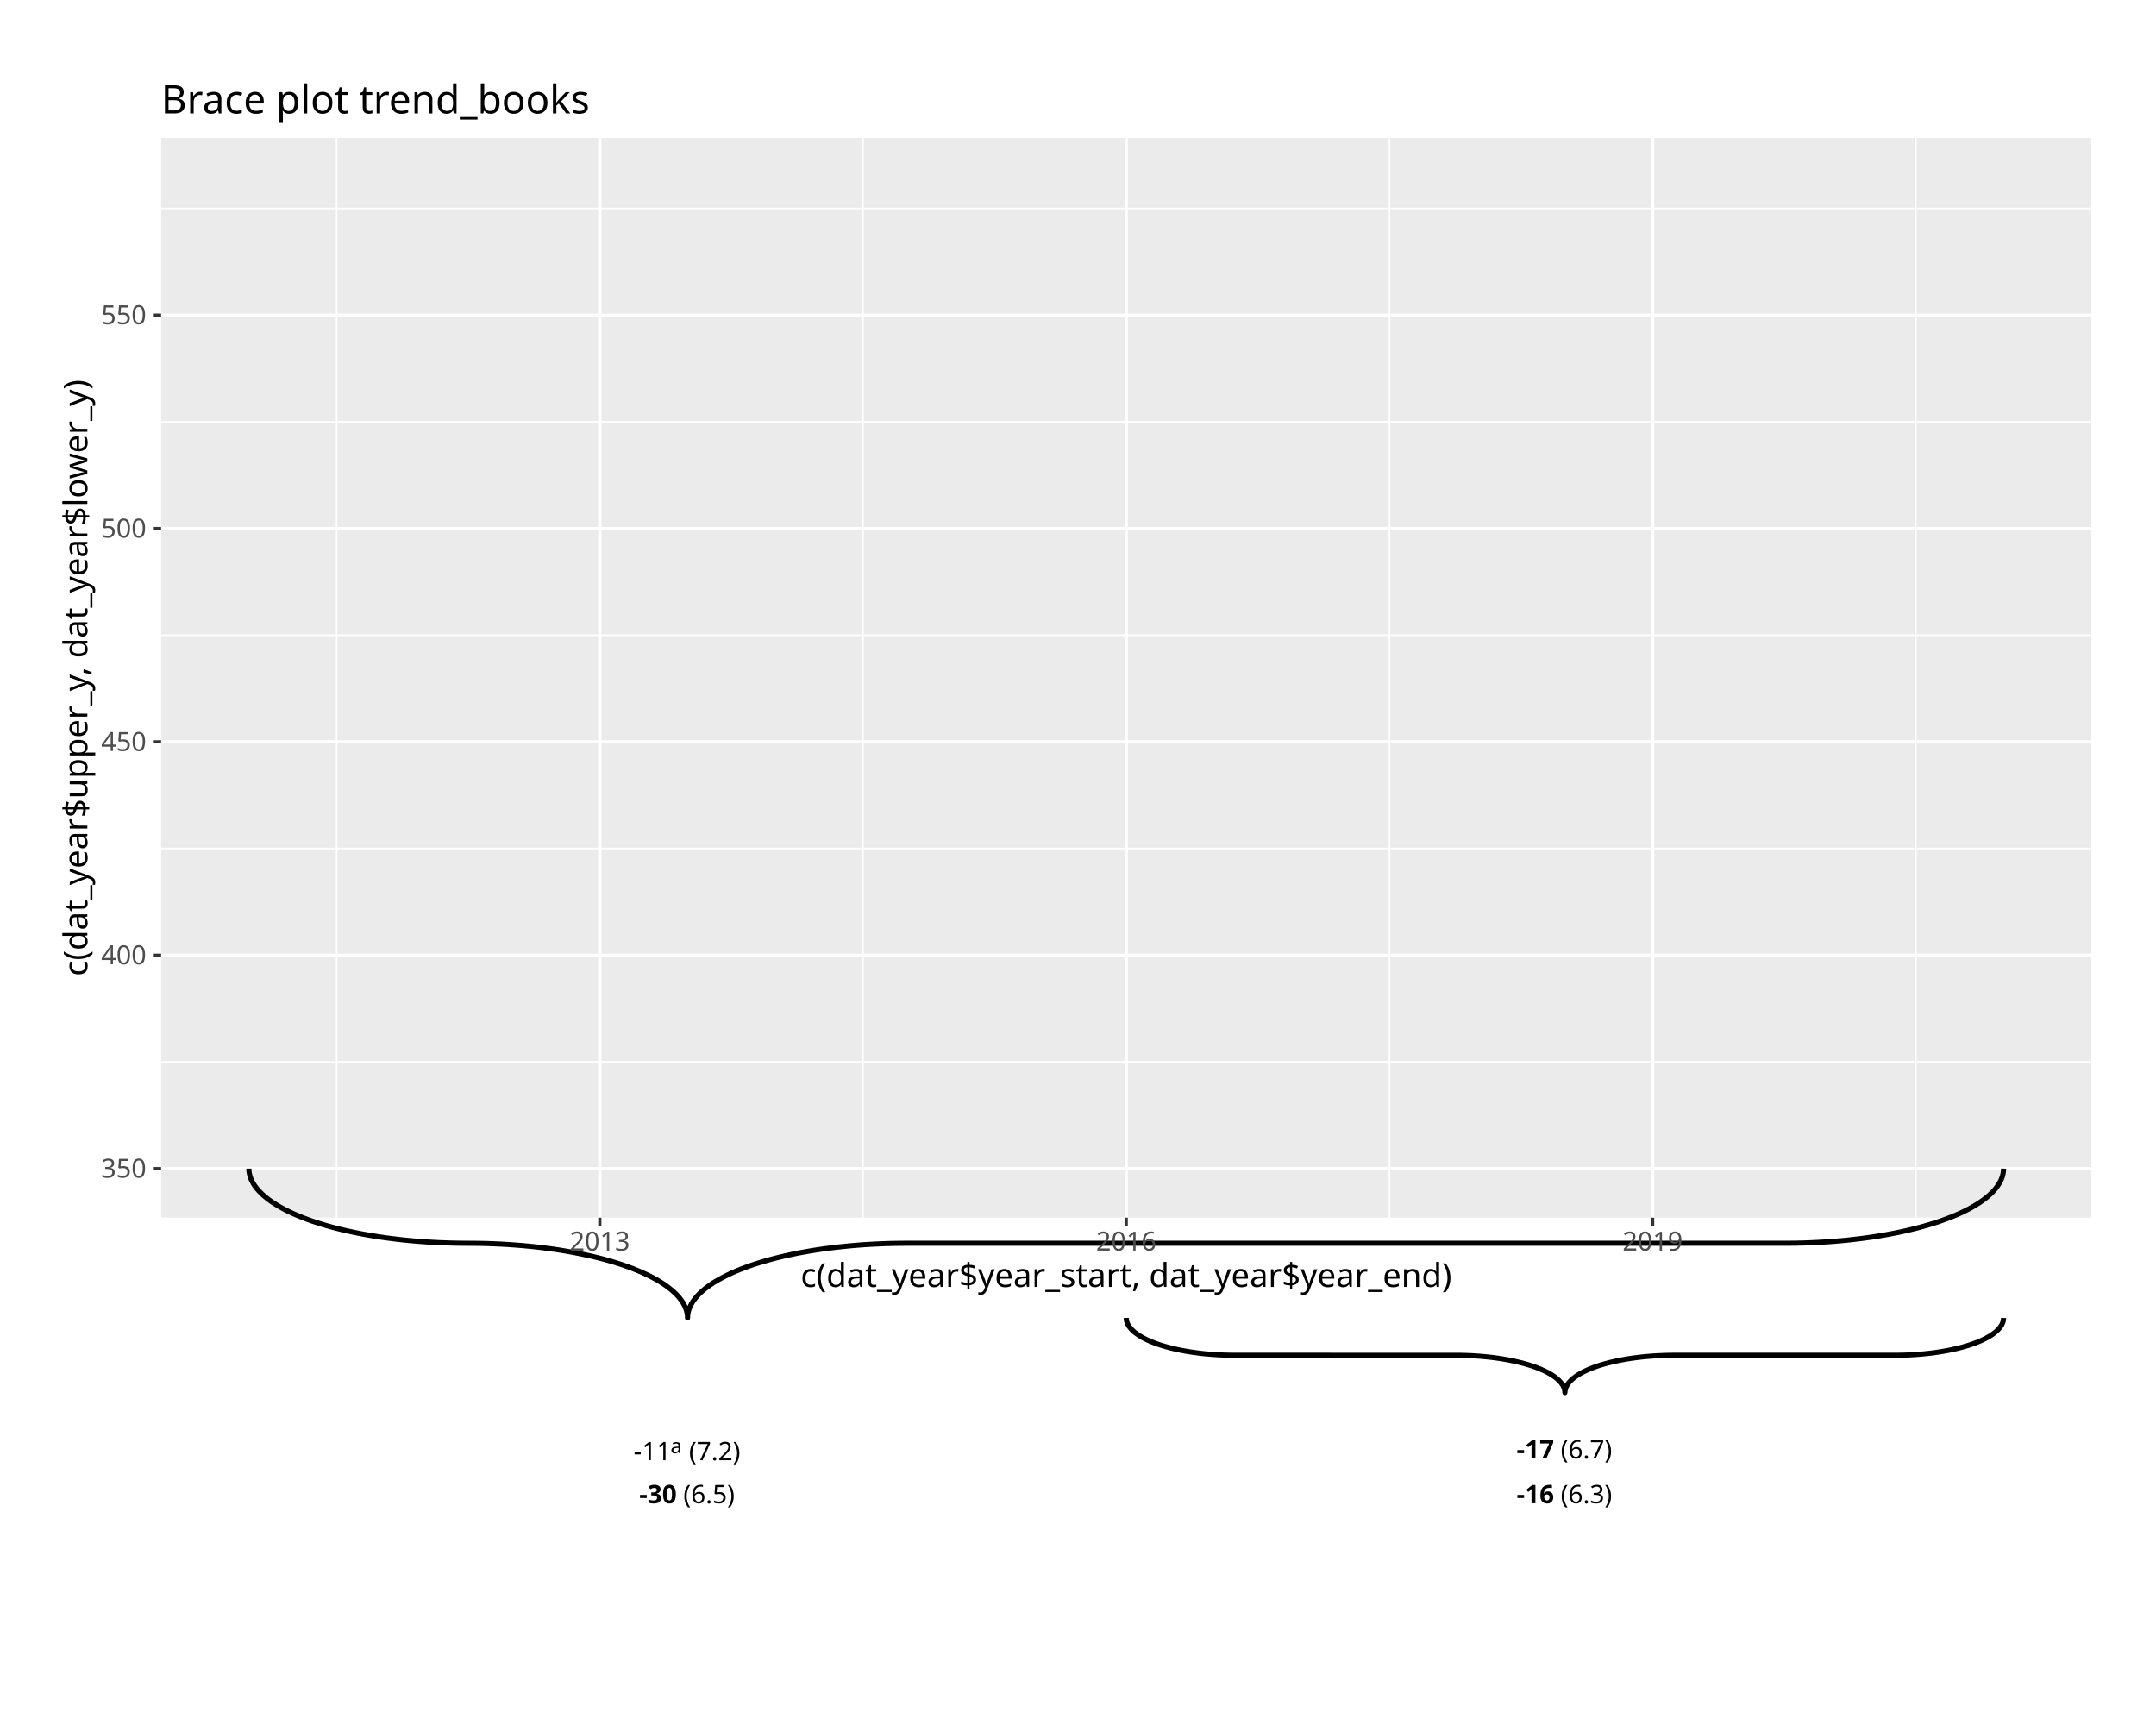
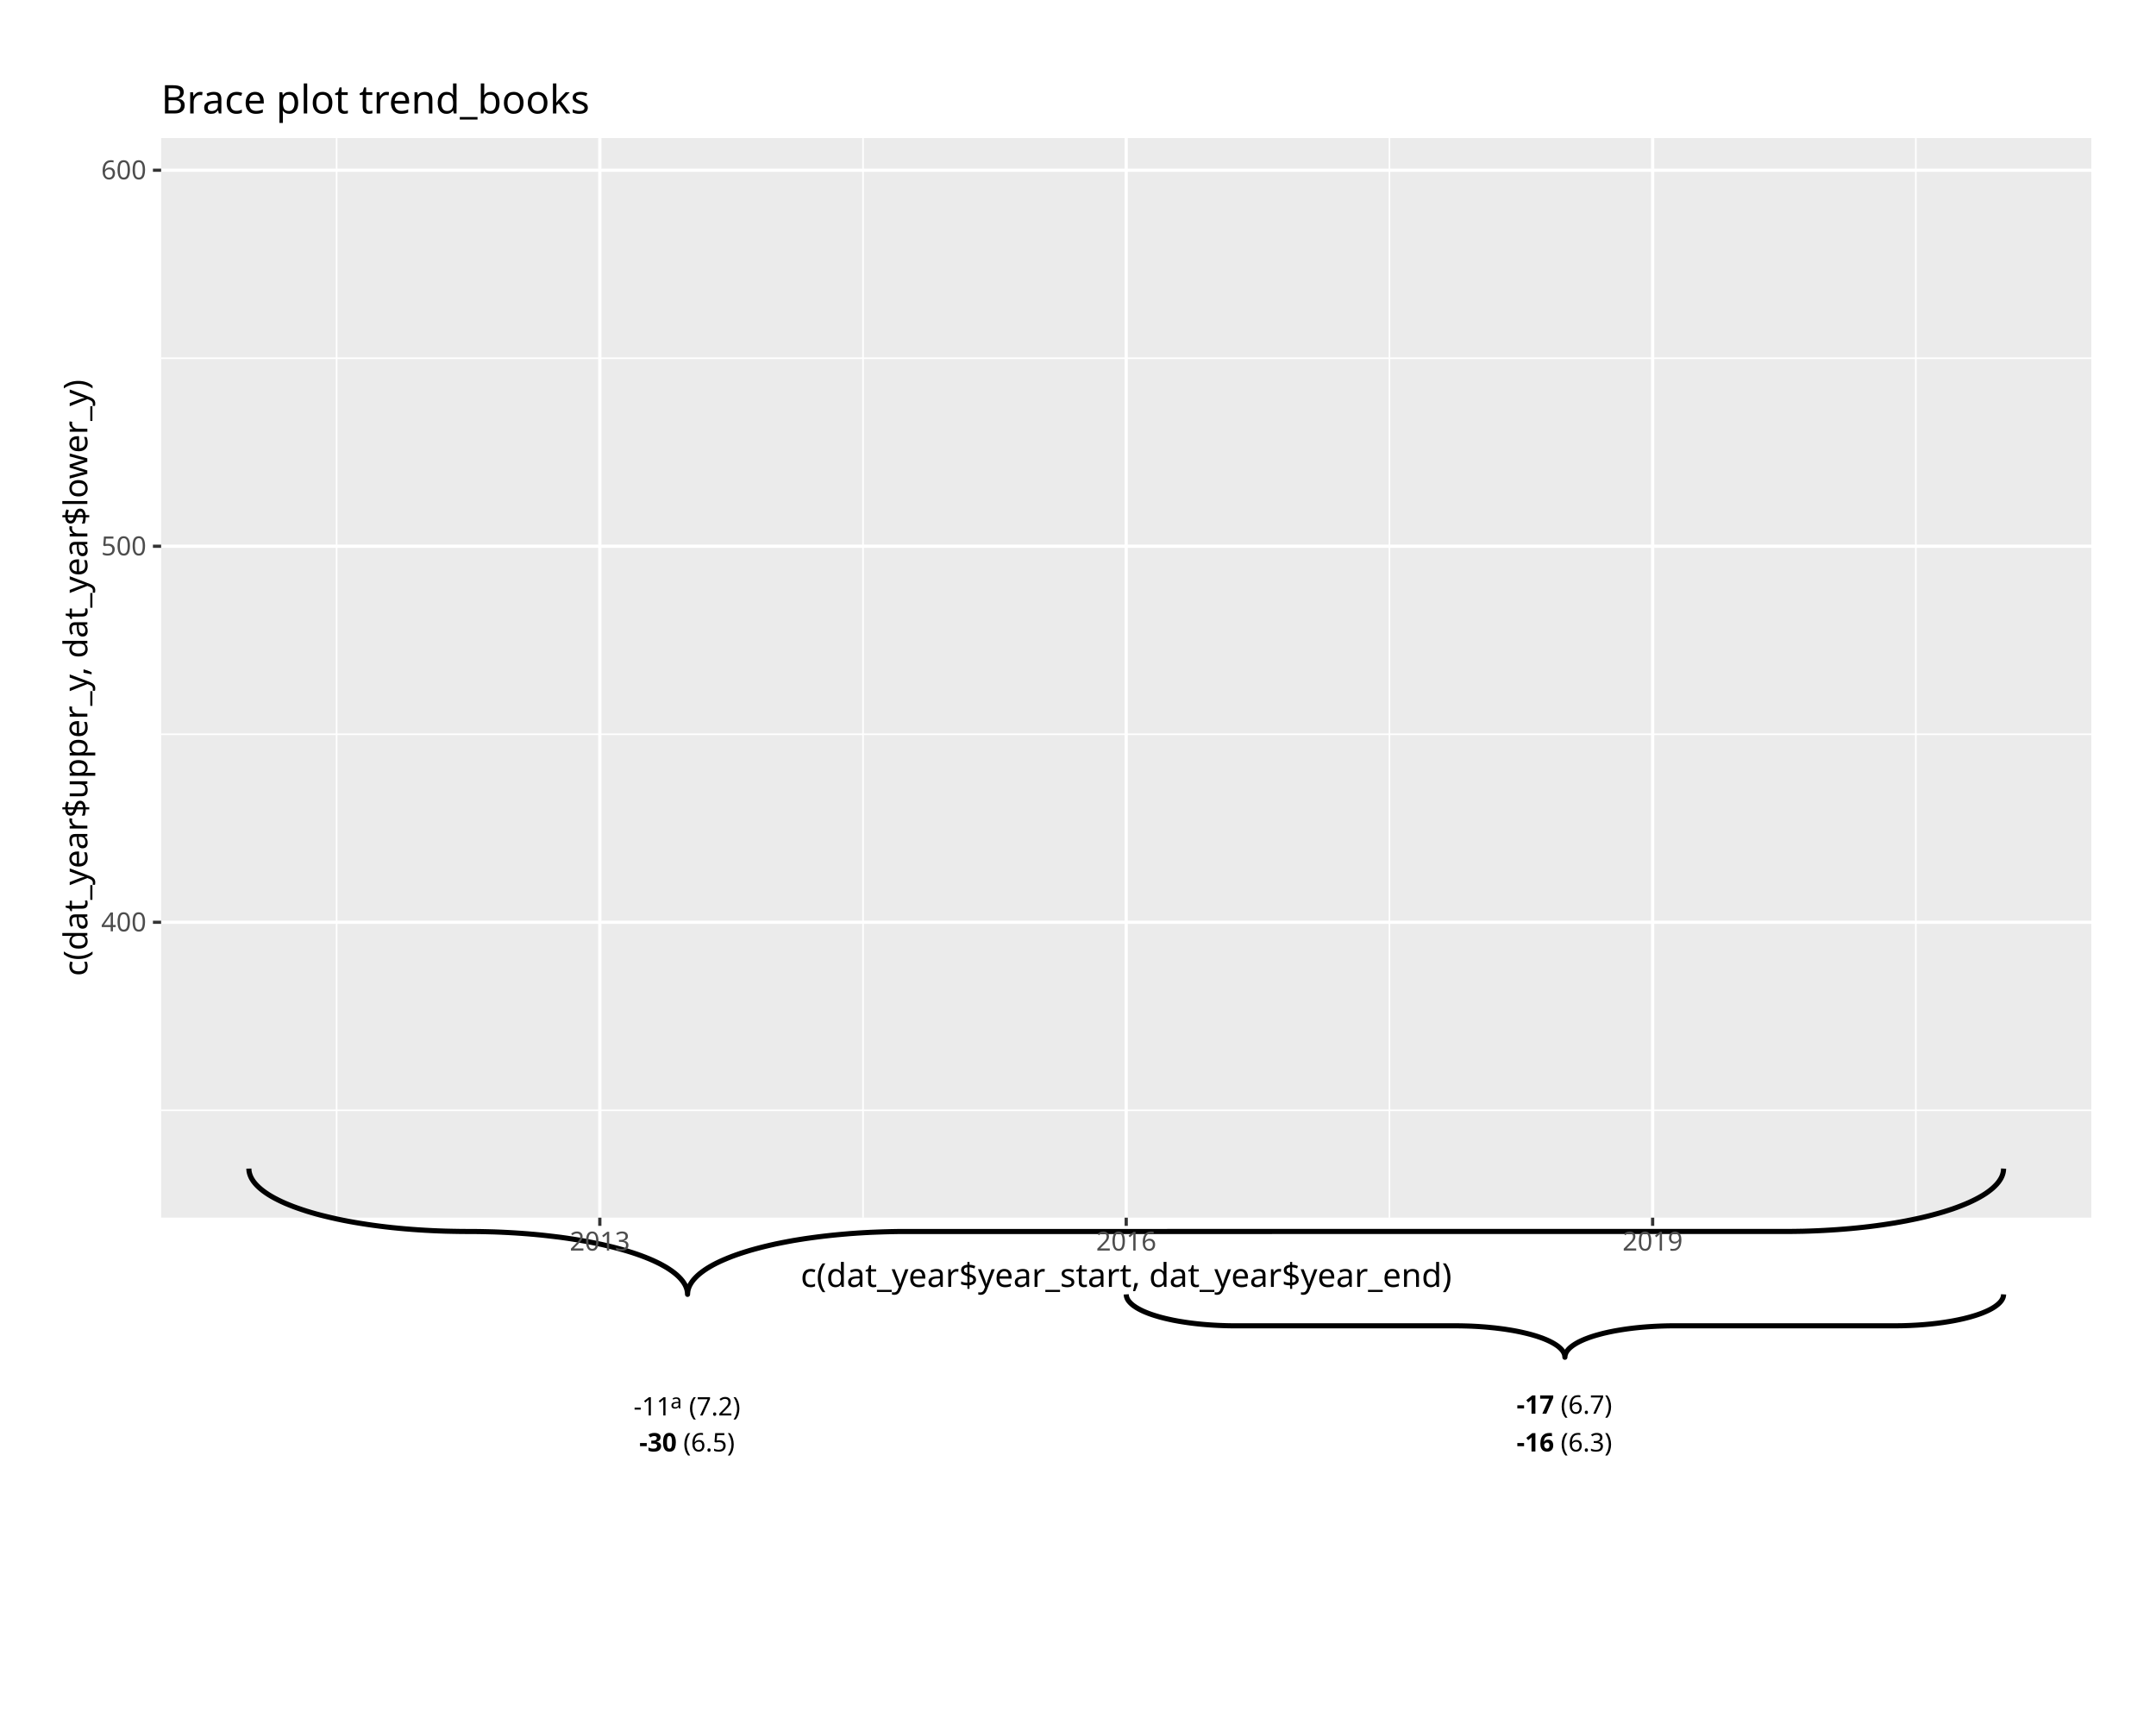
<svg xmlns="http://www.w3.org/2000/svg" class="svglite" data-engine-version="2.0" width="720.00pt" height="576.00pt" viewBox="0 0 720.00 576.00">
  <defs>
    <style type="text/css">
    .svglite line, .svglite polyline, .svglite polygon, .svglite path, .svglite rect, .svglite circle {
      fill: none;
      stroke: #000000;
      stroke-linecap: round;
      stroke-linejoin: round;
      stroke-miterlimit: 10.00;
    }
  </style>
  </defs>
  <rect width="100%" height="100%" style="stroke: none; fill: #FFFFFF;" />
  <defs>
    <clipPath id="cpMC4wMHw3MjAuMDB8MC4wMHw1NzYuMDA=">
      <rect x="0.00" y="0.00" width="720.00" height="576.00" />
    </clipPath>
  </defs>
  <g clip-path="url(#cpMC4wMHw3MjAuMDB8MC4wMHw1NzYuMDA=)">
    <rect x="-0" y="0.00" width="720.00" height="576.00" style="stroke-width: 1.07; stroke: #FFFFFF; fill: #FFFFFF;" />
    <rect x="53.81" y="46.10" width="644.59" height="360.49" style="stroke-width: 1.07; stroke: none; fill: #EBEBEB;" />
-     <polyline points="53.81,354.58 698.40,354.58 " style="stroke-width: 0.53; stroke: #FFFFFF; stroke-linecap: butt;" />
-     <polyline points="53.81,283.34 698.40,283.34 " style="stroke-width: 0.53; stroke: #FFFFFF; stroke-linecap: butt;" />
-     <polyline points="53.81,212.10 698.40,212.10 " style="stroke-width: 0.53; stroke: #FFFFFF; stroke-linecap: butt;" />
-     <polyline points="53.81,140.86 698.40,140.86 " style="stroke-width: 0.53; stroke: #FFFFFF; stroke-linecap: butt;" />
-     <polyline points="53.81,69.61 698.40,69.61 " style="stroke-width: 0.53; stroke: #FFFFFF; stroke-linecap: butt;" />
+     <polyline points="53.81,370.74 698.40,370.74 " style="stroke-width: 0.53; stroke: #FFFFFF; stroke-linecap: butt;" />
+     <polyline points="53.81,245.18 698.40,245.18 " style="stroke-width: 0.53; stroke: #FFFFFF; stroke-linecap: butt;" />
+     <polyline points="53.81,119.62 698.40,119.62 " style="stroke-width: 0.53; stroke: #FFFFFF; stroke-linecap: butt;" />
    <polyline points="112.41,406.59 112.41,46.10 " style="stroke-width: 0.53; stroke: #FFFFFF; stroke-linecap: butt;" />
    <polyline points="288.21,406.59 288.21,46.10 " style="stroke-width: 0.53; stroke: #FFFFFF; stroke-linecap: butt;" />
    <polyline points="464.00,406.59 464.00,46.10 " style="stroke-width: 0.53; stroke: #FFFFFF; stroke-linecap: butt;" />
    <polyline points="639.80,406.59 639.80,46.10 " style="stroke-width: 0.53; stroke: #FFFFFF; stroke-linecap: butt;" />
-     <polyline points="53.81,390.21 698.40,390.21 " style="stroke-width: 1.07; stroke: #FFFFFF; stroke-linecap: butt;" />
-     <polyline points="53.81,318.96 698.40,318.96 " style="stroke-width: 1.07; stroke: #FFFFFF; stroke-linecap: butt;" />
-     <polyline points="53.81,247.72 698.40,247.72 " style="stroke-width: 1.07; stroke: #FFFFFF; stroke-linecap: butt;" />
-     <polyline points="53.81,176.48 698.40,176.48 " style="stroke-width: 1.07; stroke: #FFFFFF; stroke-linecap: butt;" />
-     <polyline points="53.81,105.24 698.40,105.24 " style="stroke-width: 1.07; stroke: #FFFFFF; stroke-linecap: butt;" />
+     <polyline points="53.81,307.96 698.40,307.96 " style="stroke-width: 1.07; stroke: #FFFFFF; stroke-linecap: butt;" />
+     <polyline points="53.81,182.40 698.40,182.40 " style="stroke-width: 1.07; stroke: #FFFFFF; stroke-linecap: butt;" />
+     <polyline points="53.81,56.84 698.40,56.84 " style="stroke-width: 1.07; stroke: #FFFFFF; stroke-linecap: butt;" />
    <polyline points="200.31,406.59 200.31,46.10 " style="stroke-width: 1.07; stroke: #FFFFFF; stroke-linecap: butt;" />
    <polyline points="376.10,406.59 376.10,46.10 " style="stroke-width: 1.07; stroke: #FFFFFF; stroke-linecap: butt;" />
    <polyline points="551.90,406.59 551.90,46.10 " style="stroke-width: 1.07; stroke: #FFFFFF; stroke-linecap: butt;" />
-     <polyline points="83.11,390.21 83.12,390.60 83.19,391.39 83.34,392.17 83.56,392.96 83.85,393.74 84.21,394.51 84.65,395.29 85.15,396.06 85.73,396.82 86.38,397.57 87.10,398.32 87.88,399.06 88.74,399.79 89.66,400.52 90.65,401.23 91.71,401.93 92.83,402.62 94.01,403.29 95.25,403.96 96.56,404.61 97.92,405.24 99.35,405.86 100.83,406.47 102.36,407.06 103.95,407.63 105.59,408.18 107.29,408.72 109.03,409.24 110.82,409.74 112.65,410.22 114.53,410.68 116.45,411.11 118.41,411.53 120.40,411.93 122.44,412.31 124.50,412.66 126.60,412.99 128.73,413.30 130.88,413.58 133.06,413.85 135.27,414.09 137.49,414.30 139.74,414.49 142.00,414.66 144.27,414.80 146.56,414.92 148.85,415.01 151.16,415.08 153.47,415.12 155.78,415.14 158.09,415.15 160.40,415.18 162.71,415.23 165.01,415.32 167.30,415.42 169.58,415.55 171.85,415.71 174.10,415.88 176.34,416.09 178.55,416.31 180.74,416.56 182.91,416.84 185.05,417.13 187.17,417.45 189.25,417.80 191.30,418.16 193.32,418.55 195.29,418.96 197.23,419.38 199.13,419.83 200.99,420.30 202.80,420.79 204.56,421.30 206.28,421.83 207.95,422.37 209.56,422.94 211.13,423.52 212.63,424.12 214.09,424.73 215.48,425.36 216.82,426.00 218.09,426.66 219.31,427.33 220.46,428.01 221.54,428.70 222.57,429.41 223.52,430.13 224.41,430.85 225.23,431.59 225.99,432.33 226.67,433.09 227.28,433.84 227.82,434.61 228.30,435.38 228.70,436.16 229.02,436.94 229.28,437.72 229.46,438.50 229.57,439.29 229.61,440.08 229.61,440.08 229.62,439.68 229.69,438.90 229.83,438.11 230.05,437.33 230.34,436.55 230.71,435.77 231.14,434.99 231.65,434.23 232.23,433.46 232.88,432.71 233.59,431.96 234.38,431.22 235.24,430.49 236.16,429.77 237.15,429.05 238.20,428.35 239.32,427.67 240.51,426.99 241.75,426.33 243.06,425.68 244.42,425.04 245.85,424.42 247.33,423.81 248.86,423.23 250.45,422.65 252.09,422.10 253.78,421.56 255.53,421.05 257.31,420.55 259.15,420.07 261.03,419.61 262.94,419.17 264.90,418.75 266.90,418.35 268.93,417.98 271.00,417.62 273.10,417.29 275.23,416.98 277.38,416.70 279.56,416.44 281.77,416.20 283.99,415.98 286.23,415.79 288.49,415.62 290.77,415.48 293.06,415.37 295.35,415.27 297.66,415.20 299.97,415.16 302.28,415.14 597.59,415.13 599.90,415.10 602.20,415.05 604.50,414.97 606.80,414.86 609.08,414.73 611.34,414.58 613.60,414.40 615.83,414.20 618.05,413.97 620.24,413.72 622.41,413.44 624.55,413.15 626.66,412.83 628.74,412.49 630.79,412.12 632.81,411.73 634.79,411.33 636.73,410.90 638.62,410.45 640.48,409.98 642.29,409.49 644.06,408.98 645.77,408.45 647.44,407.91 649.06,407.34 650.62,406.76 652.13,406.17 653.58,405.55 654.97,404.93 656.31,404.28 657.59,403.63 658.80,402.96 659.95,402.27 661.04,401.58 662.06,400.87 663.02,400.16 663.91,399.43 664.73,398.69 665.48,397.95 666.16,397.20 666.78,396.44 667.32,395.67 667.79,394.90 668.19,394.13 668.52,393.35 668.77,392.56 668.95,391.78 669.06,390.99 669.10,390.21 669.10,390.21 " style="stroke-width: 1.71; stroke-linecap: butt;" />
-     <polyline points="376.10,440.08 376.11,440.27 376.15,440.67 376.22,441.06 376.33,441.45 376.47,441.84 376.66,442.23 376.87,442.62 377.13,443.00 377.42,443.38 377.74,443.76 378.10,444.13 378.49,444.50 378.92,444.87 379.38,445.23 379.88,445.59 380.40,445.94 380.96,446.28 381.55,446.62 382.18,446.95 382.83,447.28 383.51,447.59 384.22,447.90 384.96,448.21 385.73,448.50 386.53,448.79 387.35,449.06 388.19,449.33 389.06,449.59 389.96,449.84 390.88,450.08 391.81,450.31 392.77,450.53 393.75,450.74 394.75,450.94 395.77,451.13 396.80,451.30 397.85,451.47 398.91,451.62 399.99,451.77 401.08,451.90 402.18,452.02 403.30,452.12 404.42,452.22 405.55,452.30 406.69,452.37 407.83,452.43 408.98,452.48 410.13,452.51 411.28,452.53 412.44,452.54 486.85,452.55 488.00,452.56 489.15,452.59 490.30,452.63 491.45,452.68 492.59,452.75 493.72,452.83 494.85,452.91 495.97,453.02 497.08,453.13 498.17,453.25 499.26,453.39 500.33,453.54 501.38,453.70 502.42,453.87 503.45,454.05 504.46,454.25 505.45,454.45 506.42,454.67 507.36,454.89 508.29,455.12 509.20,455.37 510.08,455.62 510.94,455.89 511.77,456.16 512.58,456.44 513.36,456.73 514.12,457.03 514.84,457.34 515.54,457.65 516.21,457.97 516.85,458.30 517.45,458.64 518.03,458.98 518.57,459.32 519.08,459.68 519.56,460.04 520.00,460.40 520.42,460.77 520.79,461.14 521.13,461.52 521.44,461.90 521.71,462.28 521.95,462.66 522.15,463.05 522.31,463.44 522.44,463.83 522.53,464.22 522.58,464.62 522.60,465.01 522.60,465.01 522.61,464.81 522.64,464.42 522.72,464.03 522.83,463.64 522.97,463.25 523.15,462.86 523.37,462.47 523.62,462.09 523.91,461.70 524.24,461.33 524.60,460.95 524.99,460.58 525.42,460.22 525.88,459.86 526.37,459.50 526.90,459.15 527.46,458.81 528.05,458.47 528.67,458.14 529.33,457.81 530.01,457.49 530.72,457.18 531.46,456.88 532.23,456.59 533.02,456.30 533.85,456.02 534.69,455.75 535.56,455.50 536.46,455.25 537.37,455.01 538.31,454.78 539.27,454.56 540.25,454.35 541.25,454.15 542.27,453.96 543.30,453.78 544.35,453.62 545.41,453.46 546.49,453.32 547.58,453.19 548.68,453.07 549.79,452.96 550.92,452.87 552.05,452.79 553.18,452.71 554.33,452.66 555.48,452.61 556.63,452.57 557.78,452.55 558.94,452.54 633.34,452.54 634.50,452.52 635.65,452.50 636.80,452.46 637.95,452.40 639.09,452.34 640.22,452.26 641.35,452.17 642.47,452.07 643.57,451.96 644.67,451.83 645.75,451.70 646.82,451.55 647.88,451.39 648.92,451.22 649.95,451.03 650.95,450.84 651.94,450.64 652.91,450.42 653.86,450.20 654.79,449.96 655.70,449.72 656.58,449.46 657.44,449.20 658.27,448.93 659.08,448.64 659.86,448.35 660.61,448.06 661.34,447.75 662.04,447.44 662.71,447.11 663.34,446.79 663.95,446.45 664.53,446.11 665.07,445.76 665.58,445.41 666.06,445.05 666.50,444.69 666.91,444.32 667.29,443.95 667.63,443.57 667.94,443.19 668.21,442.81 668.45,442.42 668.64,442.04 668.81,441.65 668.94,441.26 669.03,440.86 669.08,440.47 669.10,440.08 669.10,440.08 " style="stroke-width: 1.71; stroke-linecap: butt;" />
-     <text x="213.48" y="501.97" style="font-size: 8.54px; font-weight: bold; font-family: sans;" textLength="12.34px" lengthAdjust="spacingAndGlyphs">-30</text>
-     <text x="228.19" y="501.97" style="font-size: 8.54px; font-family: sans;" textLength="17.55px" lengthAdjust="spacingAndGlyphs">(6.5)</text>
-     <text x="211.58" y="487.60" style="font-size: 8.54px; font-family: sans;" textLength="12.34px" lengthAdjust="spacingAndGlyphs">-11</text>
-     <text x="223.91" y="485.25" style="font-size: 6.83px; font-family: sans;" textLength="3.80px" lengthAdjust="spacingAndGlyphs">a</text>
-     <text x="230.08" y="487.60" style="font-size: 8.54px; font-family: sans;" textLength="17.55px" lengthAdjust="spacingAndGlyphs">(7.2)</text>
-     <text x="506.47" y="501.97" style="font-size: 8.54px; font-weight: bold; font-family: sans;" textLength="12.34px" lengthAdjust="spacingAndGlyphs">-16</text>
-     <text x="521.18" y="501.97" style="font-size: 8.54px; font-family: sans;" textLength="17.55px" lengthAdjust="spacingAndGlyphs">(6.3)</text>
-     <text x="506.47" y="487.01" style="font-size: 8.54px; font-weight: bold; font-family: sans;" textLength="12.34px" lengthAdjust="spacingAndGlyphs">-17</text>
-     <text x="521.18" y="487.01" style="font-size: 8.54px; font-family: sans;" textLength="17.55px" lengthAdjust="spacingAndGlyphs">(6.7)</text>
-     <text x="48.88" y="393.23" text-anchor="end" style="font-size: 8.80px; fill: #4D4D4D; font-family: sans;" textLength="14.68px" lengthAdjust="spacingAndGlyphs">350</text>
-     <text x="48.88" y="321.99" text-anchor="end" style="font-size: 8.80px; fill: #4D4D4D; font-family: sans;" textLength="14.68px" lengthAdjust="spacingAndGlyphs">400</text>
-     <text x="48.88" y="250.75" text-anchor="end" style="font-size: 8.80px; fill: #4D4D4D; font-family: sans;" textLength="14.68px" lengthAdjust="spacingAndGlyphs">450</text>
-     <text x="48.88" y="179.51" text-anchor="end" style="font-size: 8.80px; fill: #4D4D4D; font-family: sans;" textLength="14.68px" lengthAdjust="spacingAndGlyphs">500</text>
-     <text x="48.88" y="108.26" text-anchor="end" style="font-size: 8.80px; fill: #4D4D4D; font-family: sans;" textLength="14.68px" lengthAdjust="spacingAndGlyphs">550</text>
-     <polyline points="51.07,390.21 53.81,390.21 " style="stroke-width: 1.07; stroke: #333333; stroke-linecap: butt;" />
-     <polyline points="51.07,318.96 53.81,318.96 " style="stroke-width: 1.07; stroke: #333333; stroke-linecap: butt;" />
-     <polyline points="51.07,247.72 53.81,247.72 " style="stroke-width: 1.07; stroke: #333333; stroke-linecap: butt;" />
-     <polyline points="51.07,176.48 53.81,176.48 " style="stroke-width: 1.07; stroke: #333333; stroke-linecap: butt;" />
-     <polyline points="51.07,105.24 53.81,105.24 " style="stroke-width: 1.07; stroke: #333333; stroke-linecap: butt;" />
+     <polyline points="83.11,390.21 83.12,390.54 83.19,391.20 83.34,391.86 83.56,392.52 83.85,393.18 84.21,393.83 84.65,394.49 85.15,395.13 85.73,395.77 86.38,396.41 87.10,397.04 87.88,397.66 88.74,398.28 89.66,398.89 90.65,399.49 91.71,400.08 92.83,400.66 94.01,401.23 95.25,401.79 96.56,402.33 97.92,402.87 99.35,403.39 100.83,403.90 102.36,404.40 103.95,404.88 105.59,405.35 107.29,405.80 109.03,406.23 110.82,406.65 112.65,407.06 114.53,407.45 116.45,407.82 118.41,408.17 120.40,408.50 122.44,408.82 124.50,409.12 126.60,409.40 128.73,409.66 130.88,409.90 133.06,410.12 135.27,410.32 137.49,410.50 139.74,410.66 142.00,410.80 144.27,410.92 146.56,411.02 148.85,411.10 151.16,411.15 153.47,411.19 155.78,411.21 158.09,411.21 160.40,411.24 162.71,411.29 165.01,411.35 167.30,411.44 169.58,411.55 171.85,411.68 174.10,411.83 176.34,412.00 178.55,412.19 180.74,412.40 182.91,412.64 185.05,412.89 187.17,413.15 189.25,413.44 191.30,413.75 193.32,414.08 195.29,414.42 197.23,414.78 199.13,415.16 200.99,415.55 202.80,415.97 204.56,416.39 206.28,416.84 207.95,417.30 209.56,417.77 211.13,418.26 212.63,418.76 214.09,419.28 215.48,419.81 216.82,420.35 218.09,420.90 219.31,421.47 220.46,422.04 221.54,422.63 222.57,423.22 223.52,423.83 224.41,424.44 225.23,425.06 225.99,425.69 226.67,426.32 227.28,426.96 227.82,427.60 228.30,428.25 228.70,428.91 229.02,429.56 229.28,430.22 229.46,430.88 229.57,431.54 229.61,432.21 229.61,432.21 229.62,431.88 229.69,431.21 229.83,430.55 230.05,429.89 230.34,429.23 230.71,428.58 231.14,427.93 231.65,427.28 232.23,426.64 232.88,426.00 233.59,425.37 234.38,424.75 235.24,424.13 236.16,423.52 237.15,422.92 238.20,422.33 239.32,421.75 240.51,421.18 241.75,420.63 243.06,420.08 244.42,419.54 245.85,419.02 247.33,418.51 248.86,418.02 250.45,417.53 252.09,417.07 253.78,416.62 255.53,416.18 257.31,415.76 259.15,415.35 261.03,414.97 262.94,414.60 264.90,414.24 266.90,413.91 268.93,413.59 271.00,413.30 273.10,413.02 275.23,412.76 277.38,412.52 279.56,412.30 281.77,412.10 283.99,411.91 286.23,411.75 288.49,411.61 290.77,411.49 293.06,411.40 295.35,411.32 297.66,411.26 299.97,411.22 302.28,411.21 597.59,411.20 599.90,411.17 602.20,411.13 604.50,411.06 606.80,410.97 609.08,410.86 611.34,410.73 613.60,410.58 615.83,410.41 618.05,410.22 620.24,410.01 622.41,409.78 624.55,409.53 626.66,409.26 628.74,408.97 630.79,408.66 632.81,408.34 634.79,407.99 636.73,407.63 638.62,407.25 640.48,406.86 642.29,406.45 644.06,406.02 645.77,405.57 647.44,405.11 649.06,404.64 650.62,404.15 652.13,403.65 653.58,403.13 654.97,402.60 656.31,402.06 657.59,401.51 658.80,400.94 659.95,400.37 661.04,399.78 662.06,399.19 663.02,398.59 663.91,397.97 664.73,397.35 665.48,396.73 666.16,396.09 666.78,395.45 667.32,394.81 667.79,394.16 668.19,393.51 668.52,392.85 668.77,392.19 668.95,391.53 669.06,390.87 669.10,390.21 669.10,390.21 " style="stroke-width: 1.71; stroke-linecap: butt;" />
+     <polyline points="376.10,432.21 376.11,432.37 376.15,432.70 376.22,433.03 376.33,433.36 376.47,433.69 376.66,434.02 376.87,434.35 377.13,434.67 377.42,434.99 377.74,435.31 378.10,435.62 378.49,435.94 378.92,436.24 379.38,436.55 379.88,436.85 380.40,437.14 380.96,437.43 381.55,437.72 382.18,438.00 382.83,438.27 383.51,438.54 384.22,438.80 384.96,439.05 385.73,439.30 386.53,439.54 387.35,439.78 388.19,440.00 389.06,440.22 389.96,440.43 390.88,440.63 391.81,440.83 392.77,441.01 393.75,441.19 394.75,441.35 395.77,441.51 396.80,441.66 397.85,441.80 398.91,441.93 399.99,442.05 401.08,442.16 402.18,442.26 403.30,442.35 404.42,442.43 405.55,442.50 406.69,442.56 407.83,442.61 408.98,442.65 410.13,442.68 411.28,442.70 412.44,442.71 486.85,442.71 488.00,442.72 489.15,442.75 490.30,442.78 491.45,442.82 492.59,442.88 493.72,442.94 494.85,443.02 495.97,443.10 497.08,443.20 498.17,443.31 499.26,443.42 500.33,443.55 501.38,443.68 502.42,443.82 503.45,443.98 504.46,444.14 505.45,444.31 506.42,444.49 507.36,444.68 508.29,444.88 509.20,445.09 510.08,445.30 510.94,445.52 511.77,445.75 512.58,445.99 513.36,446.23 514.12,446.49 514.84,446.74 515.54,447.01 516.21,447.28 516.85,447.56 517.45,447.84 518.03,448.13 518.57,448.42 519.08,448.72 519.56,449.02 520.00,449.32 520.42,449.63 520.79,449.95 521.13,450.26 521.44,450.58 521.71,450.90 521.95,451.23 522.15,451.56 522.31,451.88 522.44,452.21 522.53,452.54 522.58,452.88 522.60,453.21 522.60,453.21 522.61,453.04 522.64,452.71 522.72,452.38 522.83,452.05 522.97,451.72 523.15,451.39 523.37,451.07 523.62,450.74 523.91,450.42 524.24,450.10 524.60,449.79 524.99,449.48 525.42,449.17 525.88,448.87 526.37,448.57 526.90,448.27 527.46,447.98 528.05,447.70 528.67,447.42 529.33,447.14 530.01,446.88 530.72,446.61 531.46,446.36 532.23,446.11 533.02,445.87 533.85,445.64 534.69,445.41 535.56,445.19 536.46,444.98 537.37,444.78 538.31,444.59 539.27,444.40 540.25,444.23 541.25,444.06 542.27,443.90 543.30,443.75 544.35,443.61 545.41,443.48 546.49,443.36 547.58,443.25 548.68,443.15 549.79,443.06 550.92,442.98 552.05,442.91 553.18,442.85 554.33,442.80 555.48,442.76 556.63,442.73 557.78,442.71 558.94,442.71 633.34,442.70 634.50,442.69 635.65,442.67 636.80,442.63 637.95,442.59 639.09,442.53 640.22,442.47 641.35,442.39 642.47,442.31 643.57,442.21 644.67,442.11 645.75,441.99 646.82,441.87 647.88,441.73 648.92,441.59 649.95,441.43 650.95,441.27 651.94,441.10 652.91,440.92 653.86,440.73 654.79,440.53 655.70,440.33 656.58,440.11 657.44,439.89 658.27,439.66 659.08,439.42 659.86,439.18 660.61,438.93 661.34,438.67 662.04,438.41 662.71,438.13 663.34,437.86 663.95,437.58 664.53,437.29 665.07,437.00 665.58,436.70 666.06,436.40 666.50,436.09 666.91,435.78 667.29,435.47 667.63,435.15 667.94,434.83 668.21,434.51 668.45,434.18 668.64,433.86 668.81,433.53 668.94,433.20 669.03,432.87 669.08,432.54 669.10,432.21 669.10,432.21 " style="stroke-width: 1.71; stroke-linecap: butt;" />
+     <text x="213.48" y="484.66" style="font-size: 8.54px; font-weight: bold; font-family: sans;" textLength="12.34px" lengthAdjust="spacingAndGlyphs">-30</text>
+     <text x="228.19" y="484.66" style="font-size: 8.54px; font-family: sans;" textLength="17.55px" lengthAdjust="spacingAndGlyphs">(6.5)</text>
+     <text x="211.58" y="472.65" style="font-size: 8.54px; font-family: sans;" textLength="12.34px" lengthAdjust="spacingAndGlyphs">-11</text>
+     <text x="223.91" y="470.30" style="font-size: 6.83px; font-family: sans;" textLength="3.80px" lengthAdjust="spacingAndGlyphs">a</text>
+     <text x="230.08" y="472.65" style="font-size: 8.54px; font-family: sans;" textLength="17.55px" lengthAdjust="spacingAndGlyphs">(7.2)</text>
+     <text x="506.47" y="484.66" style="font-size: 8.54px; font-weight: bold; font-family: sans;" textLength="12.34px" lengthAdjust="spacingAndGlyphs">-16</text>
+     <text x="521.18" y="484.66" style="font-size: 8.54px; font-family: sans;" textLength="17.55px" lengthAdjust="spacingAndGlyphs">(6.3)</text>
+     <text x="506.47" y="472.06" style="font-size: 8.54px; font-weight: bold; font-family: sans;" textLength="12.34px" lengthAdjust="spacingAndGlyphs">-17</text>
+     <text x="521.18" y="472.06" style="font-size: 8.54px; font-family: sans;" textLength="17.55px" lengthAdjust="spacingAndGlyphs">(6.7)</text>
+     <text x="48.88" y="310.99" text-anchor="end" style="font-size: 8.80px; fill: #4D4D4D; font-family: sans;" textLength="14.68px" lengthAdjust="spacingAndGlyphs">400</text>
+     <text x="48.88" y="185.43" text-anchor="end" style="font-size: 8.80px; fill: #4D4D4D; font-family: sans;" textLength="14.68px" lengthAdjust="spacingAndGlyphs">500</text>
+     <text x="48.88" y="59.87" text-anchor="end" style="font-size: 8.80px; fill: #4D4D4D; font-family: sans;" textLength="14.68px" lengthAdjust="spacingAndGlyphs">600</text>
+     <polyline points="51.07,307.96 53.81,307.96 " style="stroke-width: 1.07; stroke: #333333; stroke-linecap: butt;" />
+     <polyline points="51.07,182.40 53.81,182.40 " style="stroke-width: 1.07; stroke: #333333; stroke-linecap: butt;" />
+     <polyline points="51.07,56.84 53.81,56.84 " style="stroke-width: 1.07; stroke: #333333; stroke-linecap: butt;" />
    <polyline points="200.31,409.33 200.31,406.59 " style="stroke-width: 1.07; stroke: #333333; stroke-linecap: butt;" />
    <polyline points="376.10,409.33 376.10,406.59 " style="stroke-width: 1.07; stroke: #333333; stroke-linecap: butt;" />
    <polyline points="551.90,409.33 551.90,406.59 " style="stroke-width: 1.07; stroke: #333333; stroke-linecap: butt;" />
    <text x="200.31" y="417.58" text-anchor="middle" style="font-size: 8.80px; fill: #4D4D4D; font-family: sans;" textLength="19.58px" lengthAdjust="spacingAndGlyphs">2013</text>
    <text x="376.10" y="417.58" text-anchor="middle" style="font-size: 8.80px; fill: #4D4D4D; font-family: sans;" textLength="19.58px" lengthAdjust="spacingAndGlyphs">2016</text>
    <text x="551.90" y="417.58" text-anchor="middle" style="font-size: 8.80px; fill: #4D4D4D; font-family: sans;" textLength="19.58px" lengthAdjust="spacingAndGlyphs">2019</text>
    <text x="376.10" y="429.72" text-anchor="middle" style="font-size: 11.00px; font-family: sans;" textLength="211.60px" lengthAdjust="spacingAndGlyphs">c(dat_year$year_start, dat_year$year_end)</text>
    <text transform="translate(29.17,226.35) rotate(-90)" text-anchor="middle" style="font-size: 11.00px; font-family: sans;" textLength="194.48px" lengthAdjust="spacingAndGlyphs">c(dat_year$upper_y, dat_year$lower_y)</text>
    <text x="53.81" y="37.88" style="font-size: 13.20px; font-family: sans;" textLength="135.77px" lengthAdjust="spacingAndGlyphs">Brace plot trend_books</text>
  </g>
</svg>
